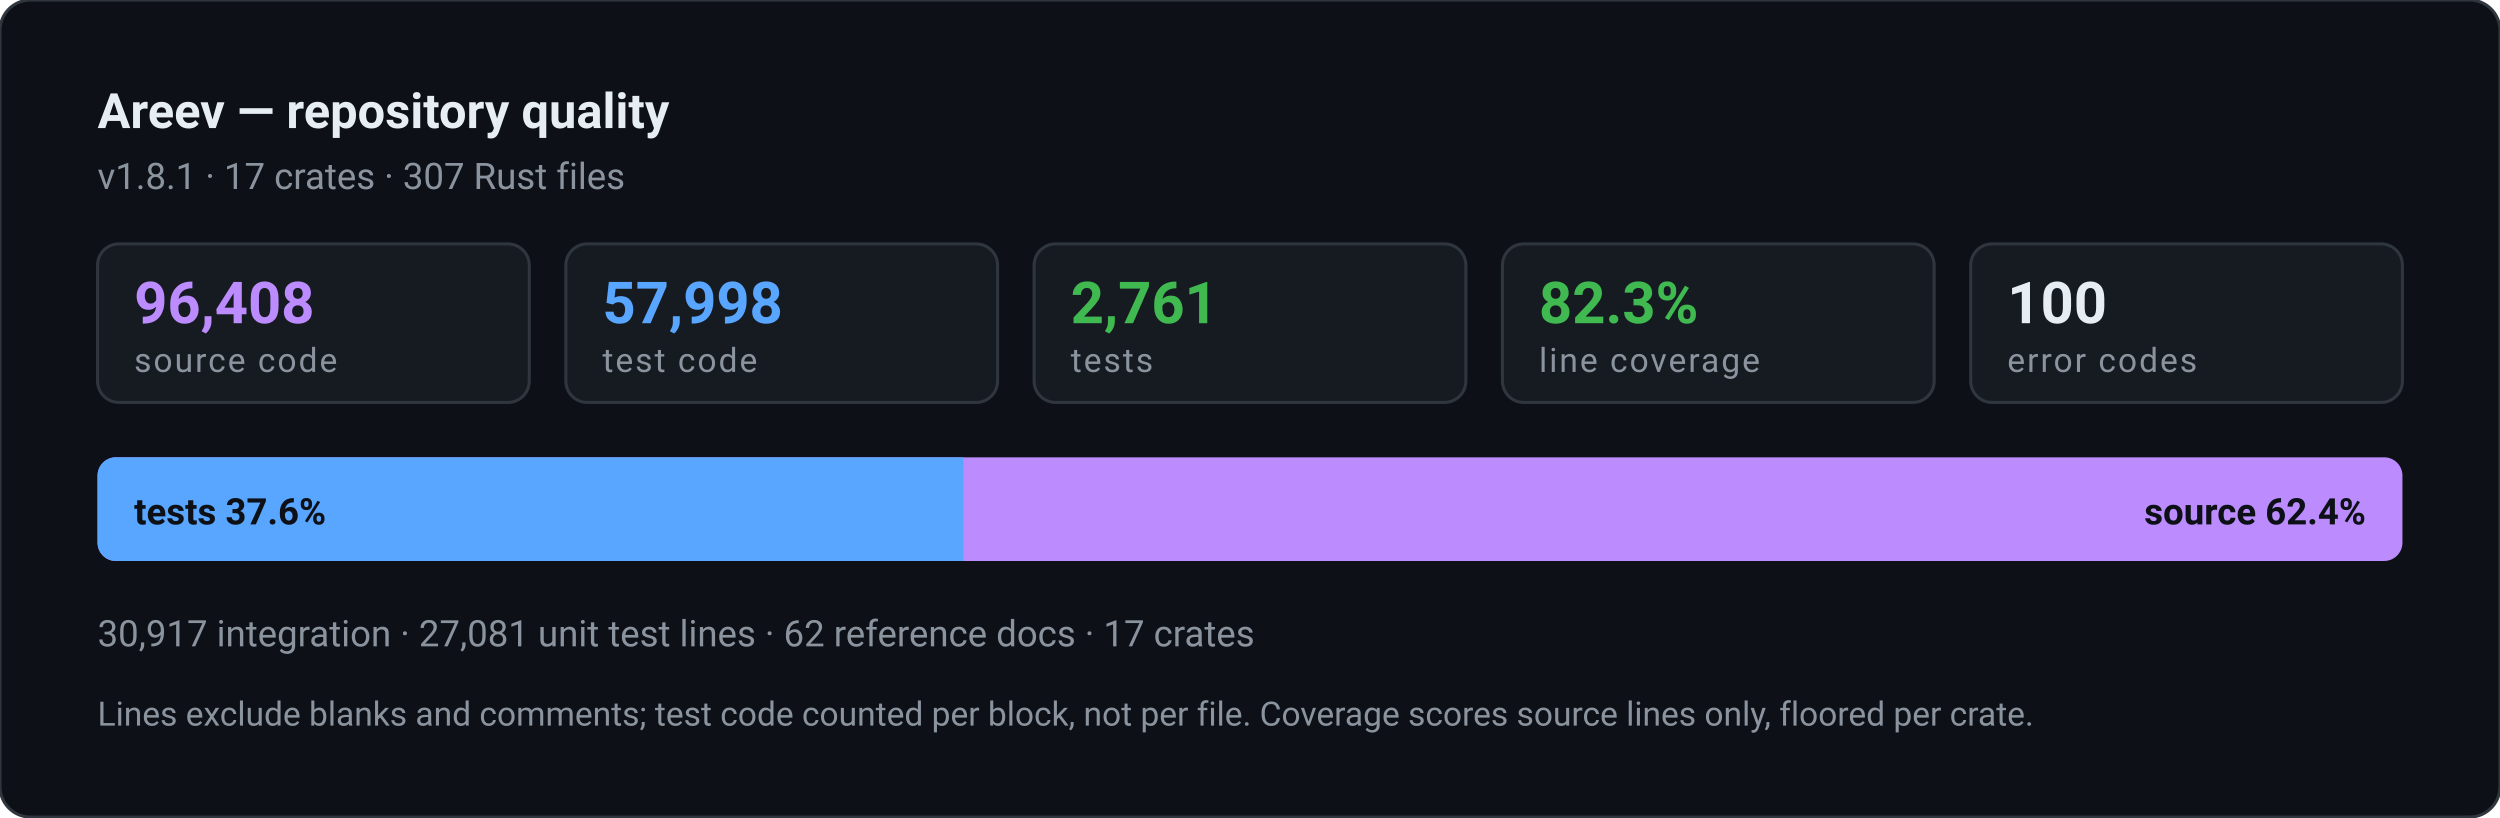
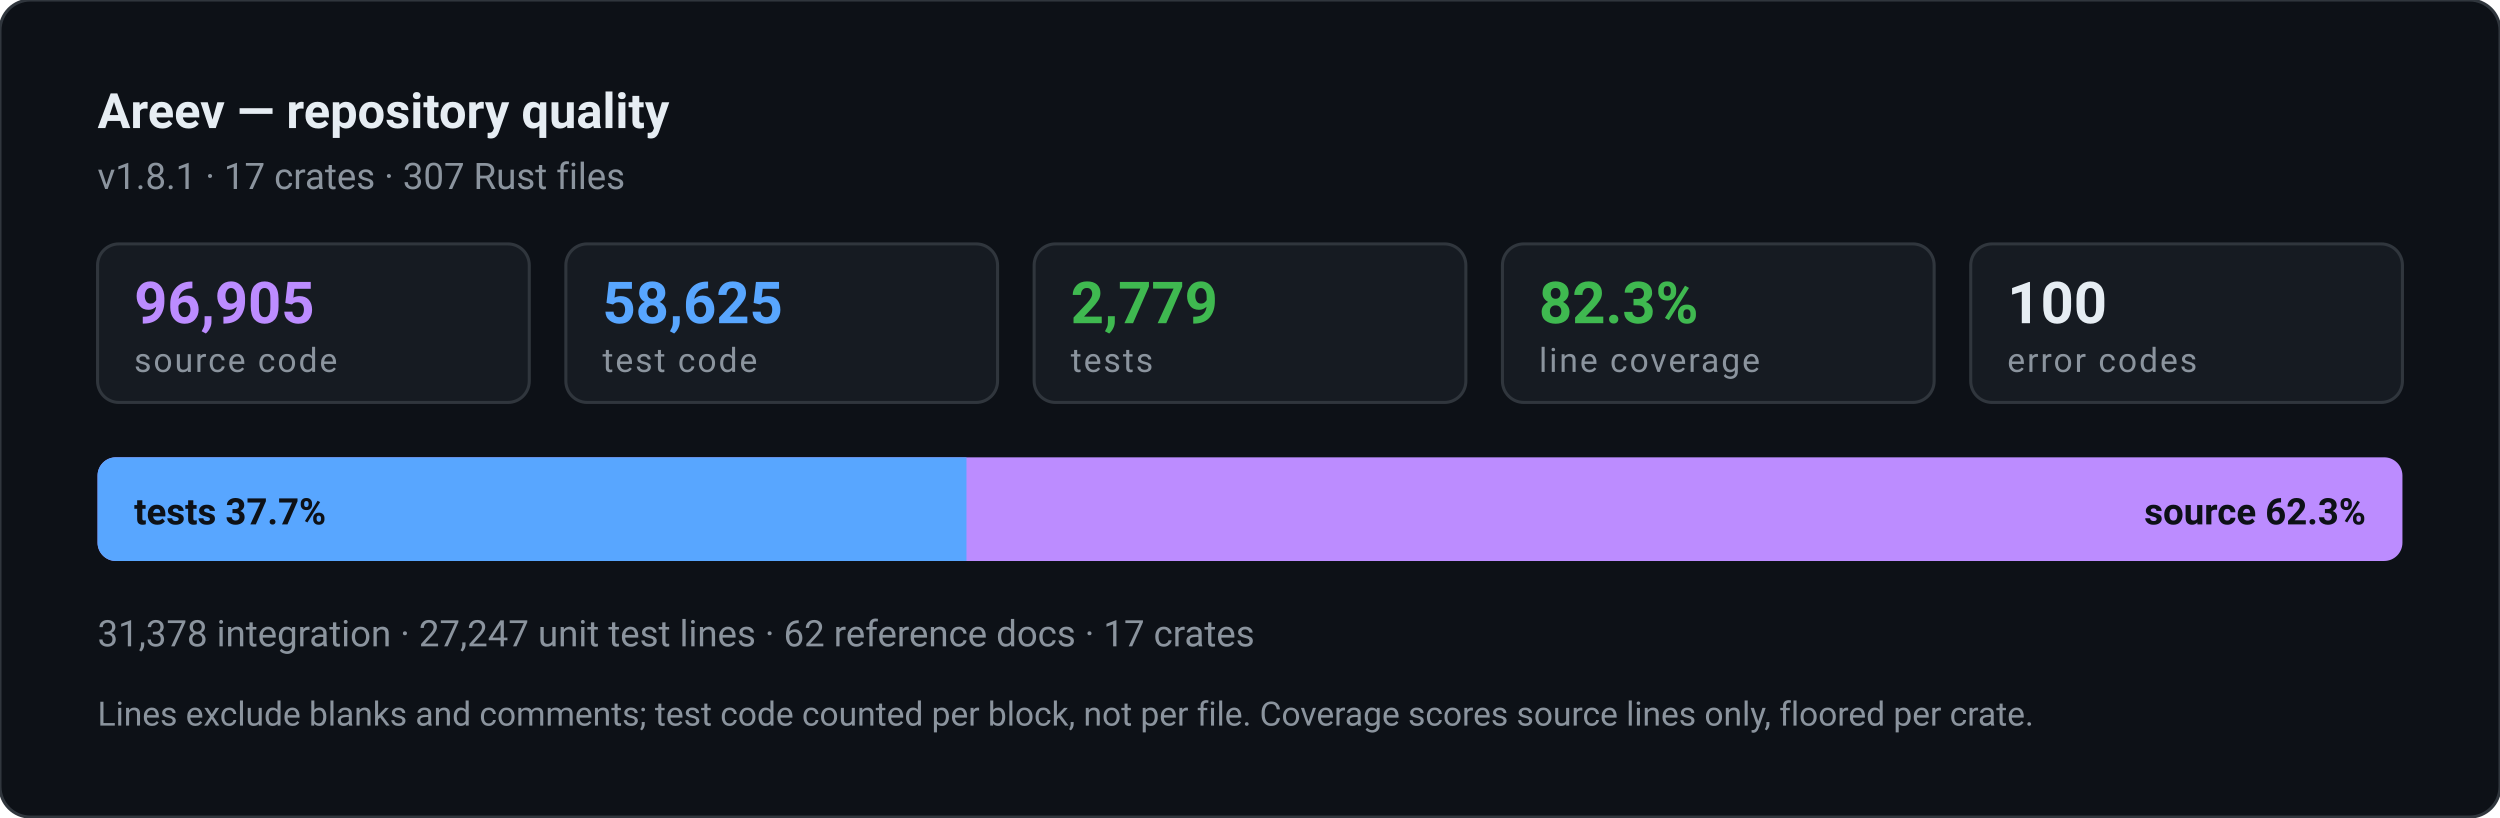
- <svg xmlns="http://www.w3.org/2000/svg" width="820" height="268" viewBox="0 0 820 268" role="img" aria-label="Areev repository quality: 57,998 lines of test code against 96,408 lines of source, 2,761 tests, 82.3% line coverage">
+ <svg xmlns="http://www.w3.org/2000/svg" width="820" height="268" viewBox="0 0 820 268" role="img" aria-label="Areev repository quality: 58,625 lines of test code against 96,905 lines of source, 2,779 tests, 82.3% line coverage">
  <style>text{font-family:ui-sans-serif,-apple-system,"Segoe UI",Roboto,Helvetica,Arial,sans-serif}.n{font-weight:700;font-variant-numeric:tabular-nums}.l{font-size:11px;letter-spacing:.06em;text-transform:uppercase}</style>
  <rect width="820" height="268" rx="10" fill="#0d1117" stroke="#30363d" />
  <text x="32" y="42" class="n" font-size="16" fill="#e6edf3">Areev — repository quality</text>
  <text x="32" y="62" font-size="12" fill="#8b949e">v1.8.1 · 17 crates · 307 Rust files</text>
  <rect x="32.0" y="80" width="141.6" height="52" rx="7" fill="#161b22" stroke="#30363d" />
-   <text x="44.0" y="106" class="n" font-size="19" fill="#bc8cff">96,408</text>
+   <text x="44.0" y="106" class="n" font-size="19" fill="#bc8cff">96,905</text>
  <text x="44.0" y="122" class="l" fill="#8b949e">source code</text>
  <rect x="185.6" y="80" width="141.6" height="52" rx="7" fill="#161b22" stroke="#30363d" />
-   <text x="197.6" y="106" class="n" font-size="19" fill="#58a6ff">57,998</text>
+   <text x="197.6" y="106" class="n" font-size="19" fill="#58a6ff">58,625</text>
  <text x="197.6" y="122" class="l" fill="#8b949e">test code</text>
  <rect x="339.2" y="80" width="141.6" height="52" rx="7" fill="#161b22" stroke="#30363d" />
-   <text x="351.2" y="106" class="n" font-size="19" fill="#3fb950">2,761</text>
+   <text x="351.2" y="106" class="n" font-size="19" fill="#3fb950">2,779</text>
  <text x="351.2" y="122" class="l" fill="#8b949e">tests</text>
  <rect x="492.8" y="80" width="141.6" height="52" rx="7" fill="#161b22" stroke="#30363d" />
  <text x="504.8" y="106" class="n" font-size="19" fill="#3fb950">82.3%</text>
  <text x="504.8" y="122" class="l" fill="#8b949e">line coverage</text>
  <rect x="646.4" y="80" width="141.6" height="52" rx="7" fill="#161b22" stroke="#30363d" />
  <text x="658.4" y="106" class="n" font-size="19" fill="#e6edf3">100</text>
  <text x="658.4" y="122" class="l" fill="#8b949e">error codes</text>
  <rect x="32" y="150" width="756" height="34" rx="6" fill="#bc8cff" />
-   <path d="M32 156a6 6 0 0 1 6-6h278v34h-278a6 6 0 0 1-6-6z" fill="#58a6ff" />
-   <text x="44" y="172" class="n" font-size="12" fill="#0d1117">tests 37.6%</text>
-   <text x="776" y="172" class="n" font-size="12" fill="#0d1117" text-anchor="end">source 62.4%</text>
-   <text x="32" y="212" font-size="12" fill="#8b949e">30,917 integration · 27,081 unit test lines · 62 reference docs · 17 crates</text>
+   <path d="M32 156a6 6 0 0 1 6-6h279v34h-279a6 6 0 0 1-6-6z" fill="#58a6ff" />
+   <text x="44" y="172" class="n" font-size="12" fill="#0d1117">tests 37.7%</text>
+   <text x="776" y="172" class="n" font-size="12" fill="#0d1117" text-anchor="end">source 62.3%</text>
+   <text x="32" y="212" font-size="12" fill="#8b949e">31,378 integration · 27,247 unit test lines · 62 reference docs · 17 crates</text>
  <text x="32" y="238" font-size="11" fill="#8b949e">Lines exclude blanks and comments; test code counted per block, not per file. Coverage scores source lines only, floored per crate.</text>
</svg>
